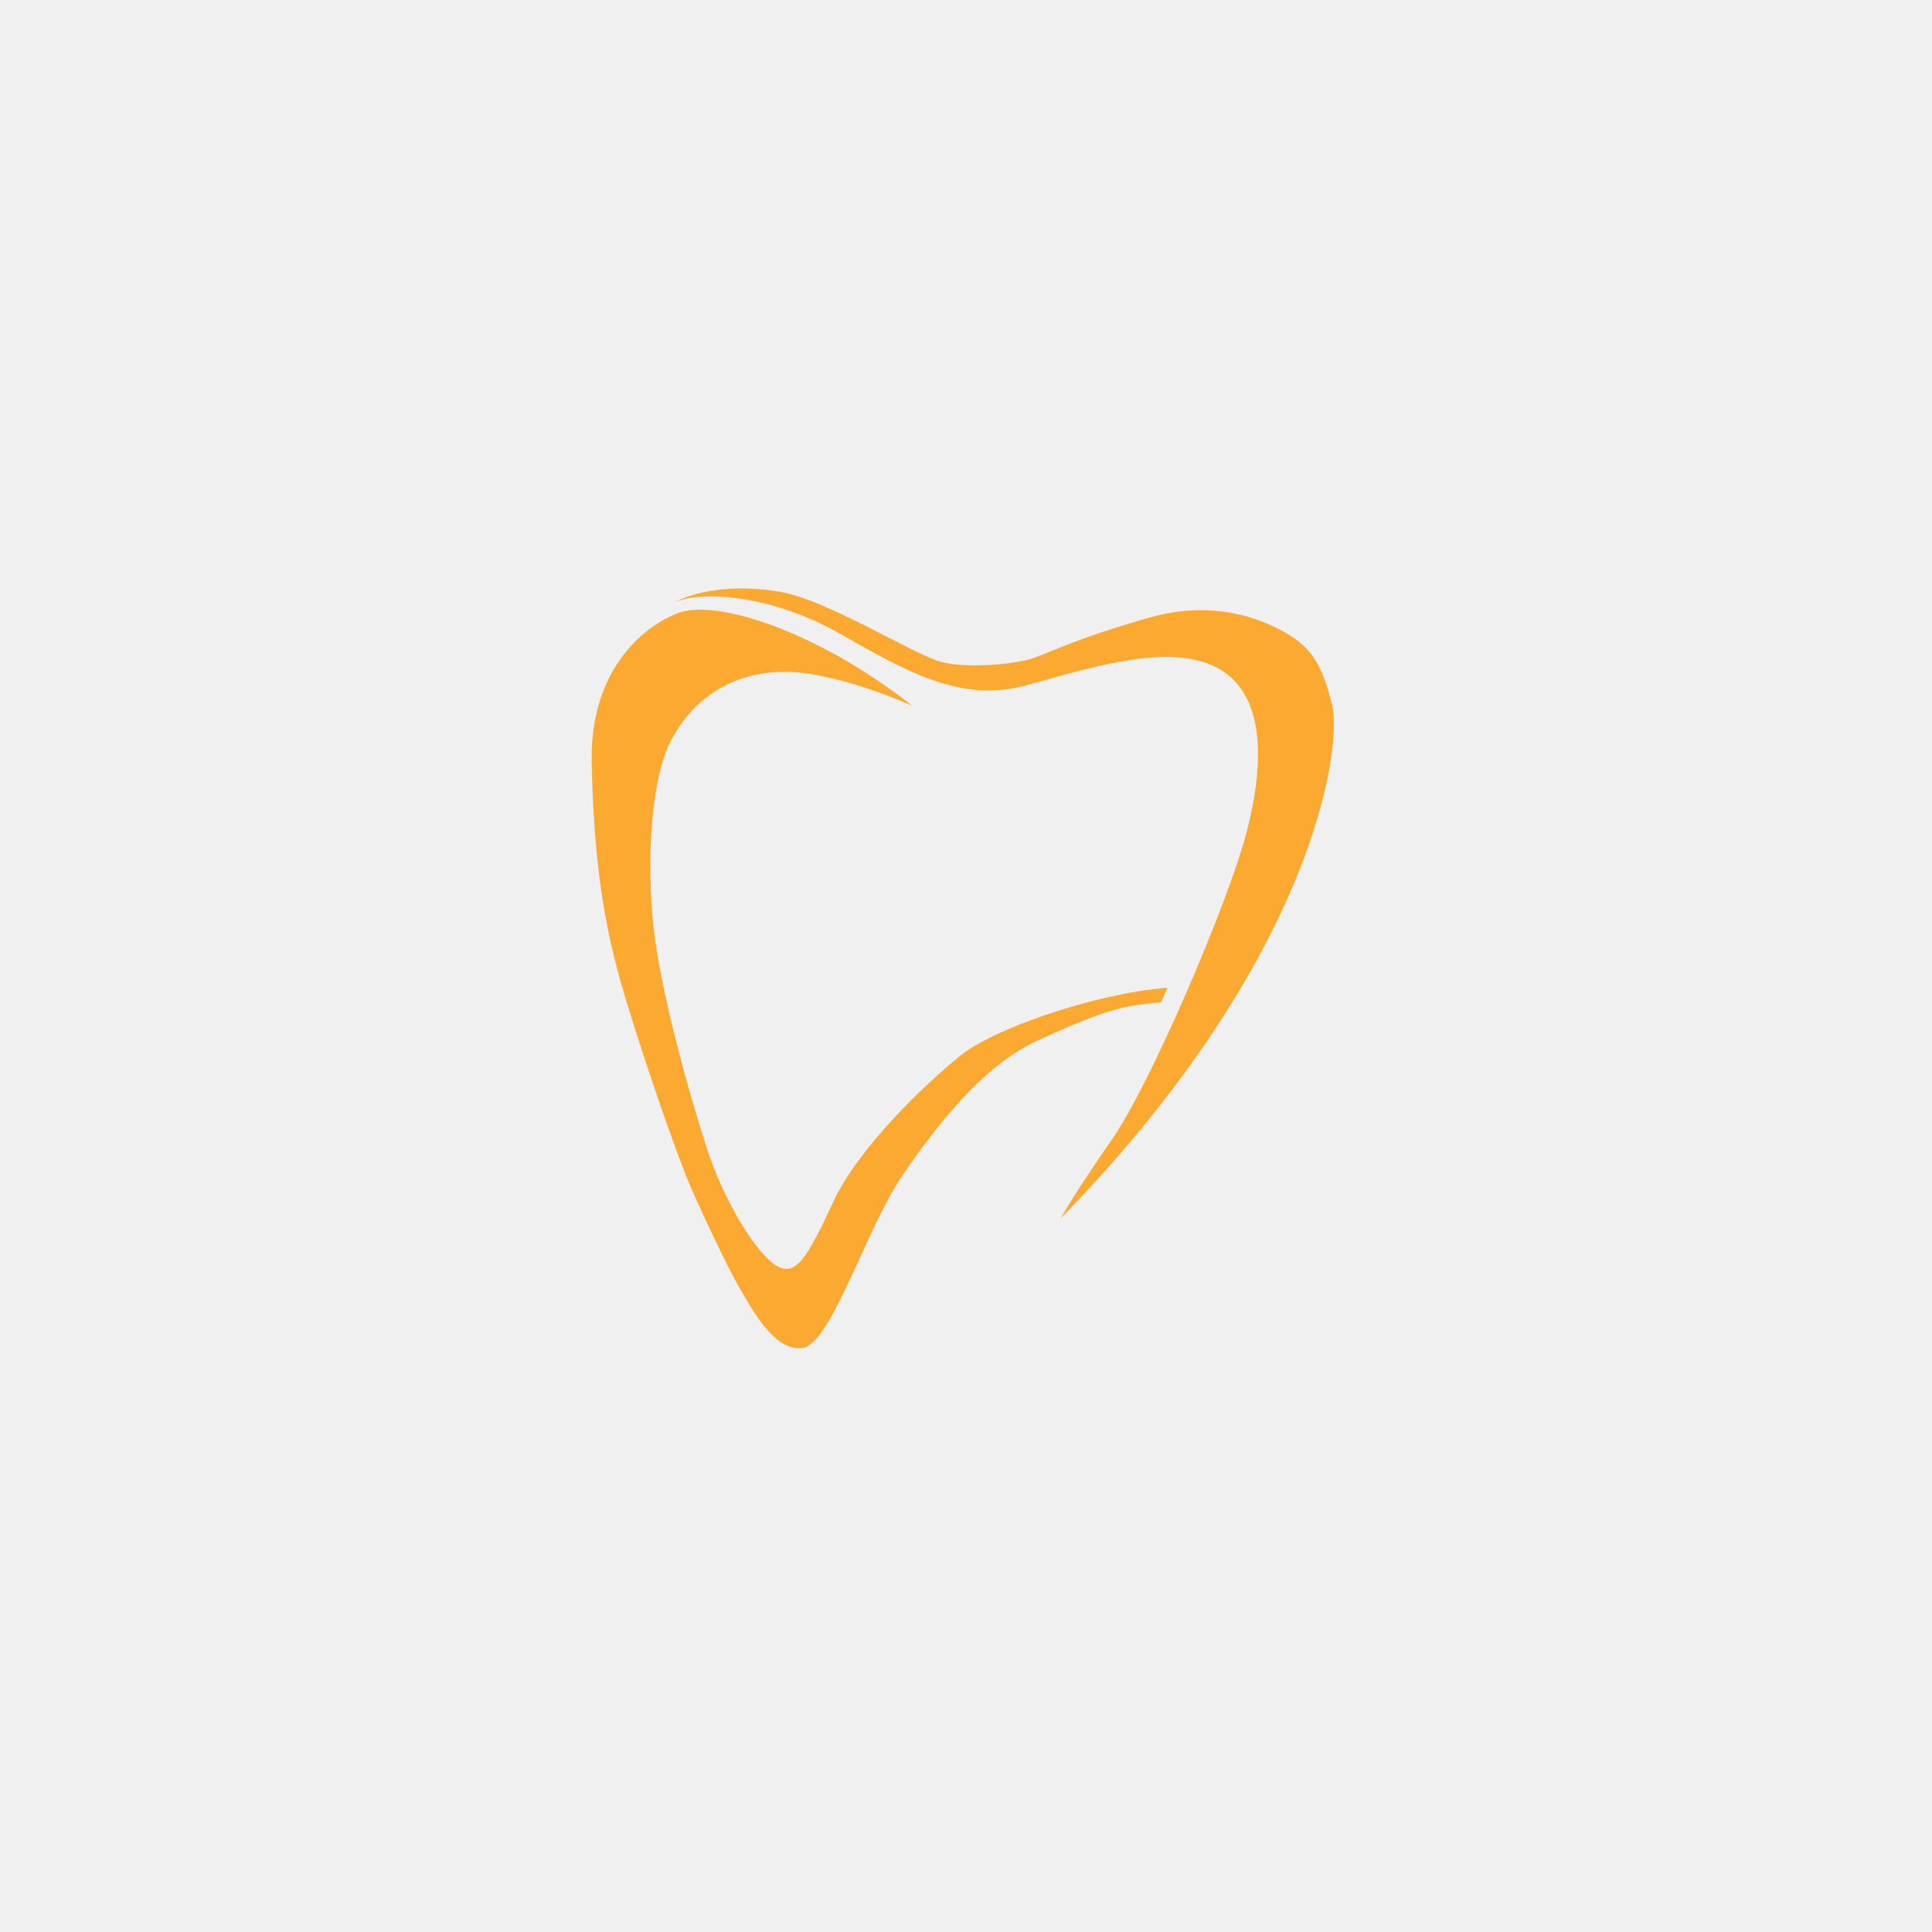
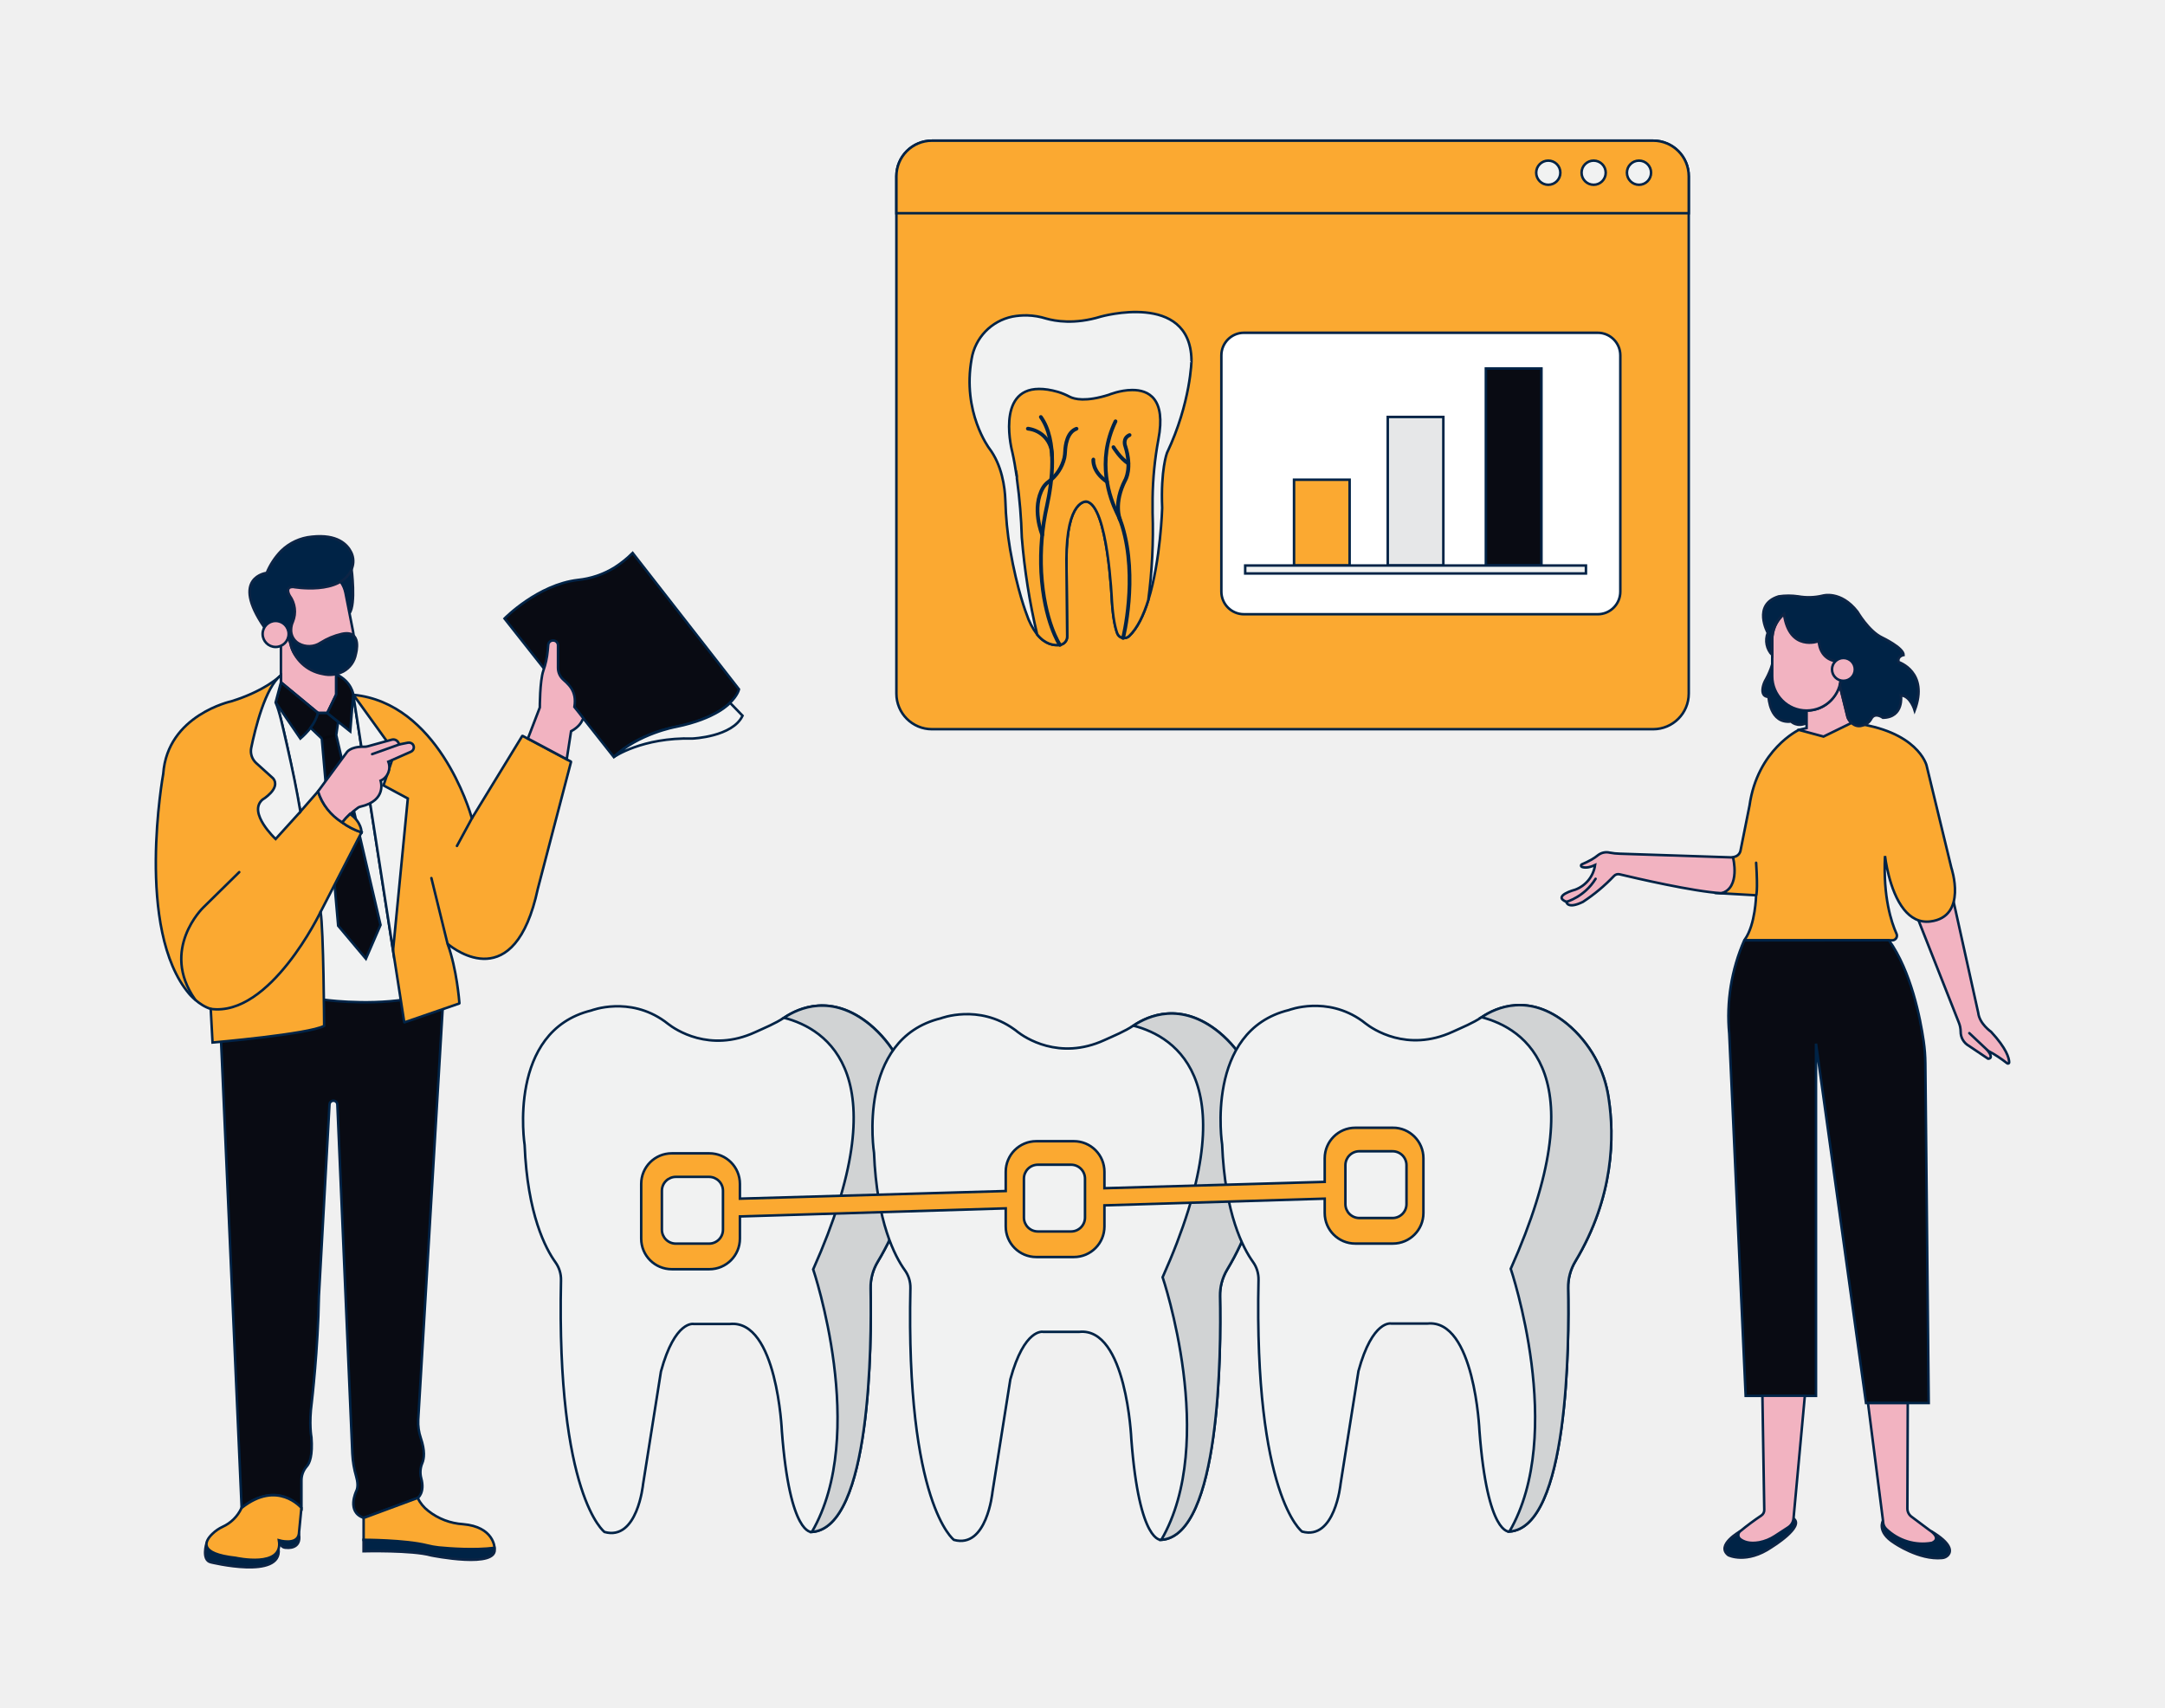
- <svg xmlns="http://www.w3.org/2000/svg" width="500" zoomAndPan="magnify" viewBox="0 0 375 375" height="500" preserveAspectRatio="xMidYMid meet" version="1.0">
-   <defs>
-     <clipPath id="1207684045">
-       <path d="M 114.496 118 L 227 118 L 227 262 L 114.496 262 Z M 114.496 118 " clip-rule="nonzero" />
-     </clipPath>
-   </defs>
-   <g clip-path="url(#1207684045)">
-     <path fill="#fba931" d="M 226.598 191.711 C 226.184 192.66 225.766 193.605 225.348 194.547 C 223.898 194.684 222.242 194.859 220.676 195.078 C 216.562 195.652 211.395 197.309 201.113 202.102 C 190.836 206.902 182.098 218.039 175.16 228.145 C 168.219 238.254 161.367 260.785 155.797 261.641 C 150.23 262.5 145.691 253.59 143.547 249.992 C 141.406 246.395 136.094 235.172 133.695 229.516 C 131.297 223.863 124.215 203.703 120.445 190.453 C 116.676 177.203 115.191 164.41 114.852 147.852 C 114.508 131.285 123.645 122.148 131.41 119.066 C 131.516 119.027 131.617 118.988 131.727 118.949 C 135.746 117.547 142.766 118.621 150.988 121.801 C 159.086 124.938 168.359 130.117 177.074 136.996 C 177.074 136.996 162.051 130.145 151.602 130.402 C 141.148 130.66 133.867 136.484 130.098 144.023 C 126.328 151.562 125.473 167.152 126.844 179.832 C 128.215 192.508 133.695 212.039 137.125 222.664 C 140.551 233.285 146.633 242.965 150.488 245.535 C 154.34 248.105 156.656 244.25 161.68 233.398 C 166.703 222.551 179.84 210.215 186.465 204.844 C 192.598 199.879 211.977 192.902 226.598 191.711 " fill-opacity="1" fill-rule="nonzero" />
+ <svg xmlns="http://www.w3.org/2000/svg" id="a" width="865.76" height="682.89" viewBox="0 0 865.76 682.89">
+   <path d="M675.31,70.47v206.86c0,7.86-6.36,14.22-14.22,14.23H372.69c-7.86,0-14.23-6.37-14.23-14.23h0V70.47c0-7.86,6.37-14.23,14.23-14.23h288.4c7.86,0,14.22,6.37,14.22,14.23h0Z" fill="#fba931" stroke="#002346" stroke-miterlimit="10" />
+   <path d="M675.31,70.47v14.78H358.46v-14.78c0-7.86,6.37-14.23,14.23-14.23h288.4c7.86,0,14.22,6.37,14.22,14.23h0Z" fill="#fba931" stroke="#002346" stroke-miterlimit="10" />
+   <rect x="488.41" y="133.05" width="159.54" height="112.54" rx="9.04" ry="9.04" fill="#fff" stroke="#002346" stroke-miterlimit="10" />
+   <rect x="594.18" y="147.34" width="22.23" height="78.77" fill="#090b13" stroke="#002346" stroke-miterlimit="10" />
+   <rect x="554.95" y="166.71" width="22.23" height="59.39" fill="#e6e7e8" stroke="#002346" stroke-miterlimit="10" />
+   <rect x="517.47" y="191.81" width="22.23" height="34.3" fill="#fba931" stroke="#002346" stroke-miterlimit="10" />
+   <path d="M466.65,181.11s-2.55,6.7-1.91,22c0,0-.59,21-5.54,36.82h0c-1.86,6-4.35,11.26-7.67,14.41-1.19,1.1-3.04,1.03-4.14-.15-.27-.29-.48-.63-.61-1-.84-2.26-1.69-6.14-2.13-12.8,0,0-1.59-38.57-10.19-39.84,0,0-8-1-8,23.26l.3,30.67c.02,1.71-1.25,3.17-2.95,3.39-2.38,.3-5.84-.21-9.07-4.2-1.85-2.43-3.28-5.17-4.21-8.08,0,0-3.76-9.54-6.59-25.87-1.1-6.49-1.73-13.06-1.91-19.64-.19-5.38-1.36-14.12-6.49-20.88,0,0-10.83-14.46-7-35.7,1.41-8.47,7.89-15.19,16.3-16.91,1.96-.37,3.96-.53,5.95-.49,2.56,.08,5.1,.5,7.55,1.27,3.52,1,11.26,2.45,21.8-.76,0,0,35.69-10.19,36.32,17.21,.06,0-.25,17.18-9.81,37.29h0Z" fill="#f1f2f2" stroke="#002346" stroke-miterlimit="10" />
+   <path d="M463.23,175.69c3.14-16.42-3.98-19.8-10.52-19.75-4.8,.02-9.32,1.91-9.32,1.91-4.58,1.45-8.02,1.89-10.57,1.85-2.55-.05-4.18-.6-5.13-1.1-1.47-.78-3.02-1.42-4.61-1.91-2.94-.84-5.44-1.2-7.59-1.18-17.45,.06-10.67,25.28-10.67,25.28,.73,3.21,1.26,6.48,1.73,9.67-.08-.62-.18-1.43-.27-2.38,.13,.8,.25,1.59,.36,2.38v.99c.01,.12,.03,.24,.06,.36,1.05,7.66,1.69,15.36,1.91,23.09,1.07,13.06,3.11,26.01,6.12,38.76,3.23,3.99,6.69,4.5,9.07,4.2,1.7-.22,2.97-1.68,2.95-3.39l-.3-30.67c0-24.26,8-23.26,8-23.26,8.6,1.27,10.19,39.84,10.19,39.84,.44,6.7,1.3,10.59,2.14,12.85,.14,.35,.34,.67,.59,.95,1.11,1.19,2.97,1.25,4.16,.14,3.31-3.14,5.8-8.4,7.66-14.4,1.52-11.57,2.1-23.24,1.72-34.9v-5.79c.1-7.9,.87-15.77,2.32-23.54h0Z" fill="#fba931" stroke="#002346" stroke-miterlimit="10" />
+   <path d="M423.84,258.12c-.08,0-.16-.03-.2-.1-.06-.09-6.35-9.36-7.5-29.15-.45-8.97,.32-17.97,2.29-26.73,2-9.13,4.34-25.85-2.42-35.28-.08-.11-.06-.27,.05-.35h0c.1-.08,.26-.06,.34,.04,0,0,0,0,.01,.02,6.88,9.59,4.53,26.47,2.51,35.67-1.97,8.72-2.74,17.67-2.28,26.6,1.14,19.64,7.35,28.8,7.41,28.89,.08,.11,.05,.27-.06,.35h0s-.1,.04-.15,.04Z" fill="none" stroke="#002346" stroke-linecap="round" stroke-linejoin="round" />
+   <path d="M416.78,214.08c-.1,0-.19-.06-.23-.15-.05-.11-4.48-10.87,.36-19.1,.59-.96,1.36-1.79,2.27-2.44,3.11-2.3,5.31-5.62,6.21-9.39,.17-.86,.27-1.74,.3-2.62,.1-2.31,.76-7.83,4.74-9.2,.13-.05,.27,.02,.32,.15,.04,.13-.03,.27-.16,.32-3.79,1.31-4.33,7-4.4,8.75-.03,.91-.14,1.82-.31,2.71-.92,3.89-3.18,7.33-6.4,9.7-.86,.61-1.59,1.39-2.14,2.29-4.72,8-.37,18.55-.33,18.65,.05,.13,0,.27-.13,.33h-.1Z" fill="none" stroke="#002346" stroke-linecap="round" stroke-linejoin="round" />
+   <path d="M420.71,182.63c-.14,0-.25-.11-.25-.25,.14-5.51-3.99-10.19-9.47-10.74-.14,0-.24-.13-.23-.27h0c.02-.14,.14-.24,.28-.23,.09,0,9.61,1,9.92,11.23,0,.14-.1,.25-.24,.26h-.01Z" fill="none" stroke="#002346" stroke-linecap="round" stroke-linejoin="round" />
+   <path d="M449.1,255.34h-.06c-.13-.03-.21-.16-.18-.29h0c.06-.25,6-23.8-.29-44.56-.57-1.84-1.29-3.63-2.15-5.35-2.78-5.66-8.41-20.59-.57-36.79,.04-.13,.18-.2,.32-.16s.2,.18,.16,.32c0,.02-.01,.04-.02,.05-7.74,16-2.18,30.76,.57,36.36,.87,1.75,1.6,3.56,2.17,5.43,6.32,20.9,.36,44.58,.3,44.81-.03,.11-.13,.18-.24,.18h-.01Z" fill="none" stroke="#002346" stroke-linecap="round" stroke-linejoin="round" />
+   <path d="M442.71,192.86s-.09,0-.14,0c-6.21-4.22-5.62-9-5.59-9.18,.03-.13,.15-.22,.28-.21,.13,.02,.23,.15,.21,.28,0,0-.56,4.66,5.38,8.69,.11,.08,.14,.23,.07,.35-.06,.05-.13,.08-.21,.07Z" fill="none" stroke="#002346" stroke-linecap="round" stroke-linejoin="round" />
+   <path d="M447.85,208c-.1,0-.19-.06-.23-.15-.12-.26-2.78-6.58,2.16-16.12,0-.06,2.7-4.56,0-13.18,0,0-1.39-3.39,1.84-4.84,.13-.06,.27,0,.33,.13h0c.06,.13,0,.27-.13,.33h0c-2.78,1.24-1.62,4.09-1.57,4.21,2.79,8.88,.1,13.41,0,13.6-4.82,9.29-2.17,15.61-2.14,15.67,.05,.13,0,.27-.13,.33l-.13,.02h0Z" fill="none" stroke="#002346" stroke-linecap="round" stroke-linejoin="round" />
+   <path d="M451.24,185.55s-.09,0-.14,0c-3.37-2.16-5.95-6.45-6.06-6.63-.08-.11-.06-.27,.06-.35,.11-.08,.27-.06,.35,.06,.01,0,.02,.03,.03,.04,0,0,2.63,4.37,5.9,6.45,.12,.08,.15,.23,.08,.35-.05,.06-.13,.09-.21,.08h0Z" fill="none" stroke="#002346" stroke-linecap="round" stroke-linejoin="round" />
+   <circle cx="619.14" cy="69.05" r="4.83" fill="#f1f2f2" stroke="#002346" stroke-miterlimit="10" />
+   <circle cx="637.28" cy="69.05" r="4.83" fill="#f1f2f2" stroke="#002346" stroke-miterlimit="10" />
+   <circle cx="655.42" cy="69.05" r="4.83" fill="#f1f2f2" stroke="#002346" stroke-miterlimit="10" />
+   <path d="M245.46,302.68l-43.7-55.37s13.2-13.53,29.32-15.43c5.22-.53,10.25-2.24,14.71-5,2.6-1.66,5.01-3.6,7.2-5.78l42.52,54.5s-1.88,10.1-25.37,15c0,.04-14.58,2.27-24.68,12.08h0Z" fill="#090b13" stroke="#002346" stroke-miterlimit="10" />
+   <path d="M245.46,302.68s11.28-7.91,31.48-7.39c0,0,16-.66,20-9.12l-5-5.16s-5.32,6.34-21.76,9.63c-.05,0-14.85,2.7-24.72,12.04h0Z" fill="#f1f2f2" stroke="#002346" stroke-miterlimit="10" />
+   <path d="M82.55,617.12s-2,6.66,1.73,7.52c0,0,28.57,7.07,27.11-5.32l-10.26-2.2h-18.58Z" fill="#002346" stroke="#0d2445" stroke-miterlimit="10" />
+   <path d="M111.53,615.9s.44,3.05,3,2.94c0,0,6.15,.86,5-5.53l-8,2.59Z" fill="#002346" stroke="#0d2445" stroke-miterlimit="10" />
+   <path d="M172.39,621.89c-7.65-2.14-27-1.65-27-1.65v-4.57s16.57,0,25.34,2.2c1.53,.39,3.1,.68,4.67,.85,4.67,.45,14.35,1.16,22.34,.15,1.97,8.59-25.35,3.02-25.35,3.02h0Z" fill="#002346" stroke="#0d2445" stroke-miterlimit="10" />
+   <path d="M87.99,406.92l8.64,196s12.62-11.63,23.92,0v-10.81c-.05-2.12,.69-4.18,2.08-5.78,1.23-1.33,2.45-4.43,1.91-11.63,0,0-1.07-5.32,.13-14,0,0,2.52-21.26,2.86-42.52l4.23-76.6c.05-.83,.74-1.48,1.57-1.48h0c.84,0,1.53,.66,1.57,1.5l6,139.65c.16,3.09,.68,6.14,1.54,9.11,.54,1.91,.87,4.23,0,5.89,0,0-4,8.31,3,10.63l21.55-7.88s3.08-2.13,1.44-8c-.53-1.99-.38-4.1,.43-6,.77-1.84,1.13-4.93-.56-9.93-.83-2.38-1.19-4.9-1.06-7.42l10-168-8.4-10.65-80.85,17.92h0Z" fill="#090b13" stroke="#002346" stroke-miterlimit="10" />
+   <path d="M96.58,602.94c-1.54,3.34-4.23,6.02-7.59,7.53-1.47,.69-2.83,1.62-4,2.75-3.14,3-5.81,8,9.26,9.65,0,0,19.27,4.32,17.28-7,0,0,7.31,2.14,8-2.59l1-10.37s-9.54-11.44-23.95,.03h0Z" fill="#fba931" stroke="#002346" stroke-miterlimit="10" />
+   <path d="M197.76,618.87c-8,1-17.67,.3-22.34-.15-1.57-.17-3.14-.46-4.67-.85-8.77-2.2-25.34-2.2-25.34-2.2v-8.75l21.6-8c1.01,2.03,2.46,3.81,4.26,5.19,3.97,3.14,8.81,4.98,13.86,5.3,12.44,1.04,12.63,9.46,12.63,9.46h0Z" fill="#fba931" stroke="#002346" stroke-miterlimit="10" />
+   <path d="M110.22,280.81s4.81,19.47,8.48,43.94l8.48,39.86,1.5,35s16.87,2.53,33.38,0l-20.8-121.88-20-2-11.04,5.08h0Z" fill="#f1f2f2" stroke="#002346" stroke-miterlimit="10" />
+   <polygon points="112.34 258.23 112.34 272.81 127.18 285.08 130.87 285.08 134.45 277.69 134.45 269.58 128.23 256.96 114.29 247.76 112.34 255.66 112.34 258.23" fill="#f2b3c1" stroke="#002346" stroke-miterlimit="10" />
+   <path d="M228.31,304.51s.05,.05,.04,.09l-7.35,28.07-5.93,22.68c-9.22,42.96-33.37,24.26-35.88,22.18-.06-.05-.14,0-.12,.08,3.59,9.92,4.58,22.61,4.65,23.54,0,.03-.02,.06-.05,.07l-21.92,7.55s-.09-.01-.1-.06l-20.38-130.81s.03-.09,.08-.09c33.71,3.27,46.47,46.23,47.31,49.21,.02,.06,.1,.07,.14,.01l20.05-32.79s.06-.05,.1-.03l19.35,10.3h.01Z" fill="#fba931" stroke="#002346" stroke-miterlimit="10" />
+   <polygon points="141.26 277.72 157.86 300.75 153.35 314.04 163.08 319.26 157.18 379.96 141.26 277.72" fill="#f1f2f2" stroke="#002346" stroke-miterlimit="10" />
+   <path d="M112.34,272.81l-2.12,8,9.9,14.48s6.29-5.23,7.06-10.21l-14.84-12.27h0Z" fill="#090b13" stroke="#002346" stroke-miterlimit="10" />
+   <path d="M211.1,295.29l4.76-12.4s0-10.68,1.41-14.71c.92-2.58,1.51-5.27,1.75-8l.21-2.33c.08-1,.91-1.76,1.91-1.76h.08c1.06,0,1.92,.86,1.92,1.92h0v9.01c0,1.67,.66,3.28,1.85,4.45,1.91,1.88,5.82,4.42,4.71,11.19,0,0,2.42,3,3.56,4.51,.13,.17-.29,.51-.36,.7-.31,.79-1.36,2.8-4.54,4.52l-1.73,11.18-15.53-8.28h0Z" fill="#f2b3c1" stroke="#002346" stroke-miterlimit="10" />
+   <path d="M128.68,295.29l6.55,74.85,11.09,13.2,5.85-13.51-17.72-75.94,.78-5.32-4.36-3.49h-3.69c-.61,2.14-1.63,4.15-3,5.91l4.5,4.3Z" fill="#090b13" stroke="#002346" stroke-miterlimit="10" />
+   <path d="M140.57,227.26s1.86,14.37-.82,17.93l-1.34-6.83c-.7-2.04-1.81-3.93-3.24-5.55,0,0,4.06-1.76,5.4-5.55h0Z" fill="#002346" stroke="#0d2445" stroke-miterlimit="10" />
+   <rect x="114.44" y="227.94" width="25.48" height="38.73" rx="11.46" ry="11.46" transform="translate(-45.19 29.08) rotate(-11.09)" fill="#f2b3c1" stroke="#002346" stroke-miterlimit="10" stroke-width="1" />
+   <path d="M106.66,229.06s-14.81,1.65-.93,21.82l7.76,3.29c1.31,.56,2.29,1.71,2.62,3.1,1.48,6.27,6.54,11.07,12.88,12.2,2.8,.69,5.76,.33,8.32-1,2.64-1.45,4.48-4.03,5-7,0,0,2.86-9.95-5.72-8-2.96,.68-5.79,1.86-8.36,3.48-2.64,1.77-6.06,1.88-8.82,.3-1.99-1.17-3.15-3.36-3-5.66,.04-1.04,.28-2.06,.71-3,1.42-3.47,.93-7.43-1.29-10.45,0,0-2.15-3.57,1.43-3.45,0,0,19.21,3.5,23.42-7.29,.86-2.12,.78-4.5-.23-6.55-1.56-3.17-5.55-7.36-15.73-6.26-4.62,.42-8.95,2.42-12.27,5.66-2.47,2.54-4.44,5.53-5.79,8.81h0Z" fill="#002346" stroke="#0d2445" stroke-miterlimit="10" />
+   <circle cx="110.22" cy="253.48" r="5.2" fill="#f2b3c1" stroke="#002346" stroke-miterlimit="10" />
+   <path d="M112.34,270s-6,6.11-19.76,10.38c0,0-25.64,5.46-27.3,29,0,0-11.39,62.44,10.45,88.07,0,0,3.79,4.51,8.54,5.94l.72,13.44s38.46-3.32,44.63-6.65c0,0-.23-38.93-1.42-45.57l16.38-31.81s-13.65-4.28-17.39-16.38l-7.06,8.07s-7.45-39.41-9.9-43.68l2.12-8v-2.81h-.01Z" fill="#fba931" stroke="#002346" stroke-miterlimit="10" />
+   <path d="M112.34,270v2.86l-2.12,8c1.57,3.58,2.65,8.92,4.67,17.68,2.09,9.08,3.87,17.76,5.23,26l-9.9,10.92s-11.23-10.46-5.3-15.72c0,0,7.6-4.51,4.28-8.55l-6.74-6.09c-1.69-1.53-2.45-3.83-2-6.06,1.53-7.48,5.63-24.29,11.88-29.04Z" fill="#f1f2f2" stroke="#002346" stroke-miterlimit="10" />
+   <path d="M149.32,307.42c-.2,0-.39-.12-.47-.31-.1-.26,.02-.55,.28-.65h0l5.93-2.38c.26-.1,.54,.03,.65,.28s0,.54-.26,.64h0l-5.94,2.37c-.06,.03-.12,.04-.18,.04h0Z" fill="#f7a48b" />
+   <path d="M146.88,314.35c-.28,.04-.53-.15-.57-.43-.04-.28,.15-.53,.43-.57l5.29-1.71c.26-.09,.54,.06,.63,.32,.08,.26-.06,.54-.32,.63l-5.29,1.71-.16,.05h0Z" fill="#f7a48b" />
+   <path d="M165.23,297.85c-.42-.73-1.3-1.05-2.12-.89l-3.4,.68-.46-.82c-.51-.9-1.57-1.34-2.57-1.07l-6.66,1.83-2.95,.82c-.49,.14-1,.18-1.51,.17-5.76-.12-7.02,2.43-7.02,2.43l-11.36,15.42c1.62,5.18,5.05,9.59,9.68,12.42,1.84-2.25,3.97-4.25,6.35-5.92,.28-.2,.6-.33,.94-.4,10.78-2.46,8.05-10.38,8.05-10.38,2.89-1.3,4.25-4.64,3.08-7.59l9.07-4c.69-.31,1.13-.99,1.14-1.74,0-.33-.09-.66-.26-.96h0Z" fill="#f2b3c1" stroke="#002346" stroke-miterlimit="10" />
+   <g opacity=".2">
+     <path d="M129.29,295.64c-.23,0-.43-.16-.48-.38-.06-.27,.1-.54,.36-.61l4.56-1.1c.27-.06,.54,.1,.61,.37,.06,.27-.1,.54-.37,.6l-4.56,1.11h-.12Z" />
  </g>
-   <path fill="#fba931" d="M 130.953 116.895 C 136.551 114.496 150.027 115.641 162.938 122.949 C 175.844 130.258 186.465 136.539 199.258 133 C 212.051 129.461 227.129 124.66 236.379 129.688 C 245.633 134.715 245.516 148.191 241.863 161.898 C 238.207 175.605 223.359 210.328 215.82 221.18 C 208.281 232.031 205.883 236.484 205.883 236.484 C 255.34 185.77 260.48 144.879 258.594 136.996 C 256.711 129.117 254.539 126.035 250.656 123.52 C 246.773 121.008 236.836 115.98 223.129 119.867 C 209.426 123.75 204.168 126.488 200.516 127.746 C 196.859 129 187.551 129.805 182.523 128.43 C 177.5 127.059 160.879 116.668 151.855 114.953 C 138.406 112.5 130.953 116.895 130.953 116.895 " fill-opacity="1" fill-rule="nonzero" />
+   <path d="M144.57,332.8s.09-4.09-4.61-7.36c-1.12,1.06-2.17,2.19-3.13,3.4,2.34,1.75,4.96,3.08,7.74,3.96Z" fill="#fba931" stroke="#002346" stroke-miterlimit="10" />
+   <path d="M695.84,612.28s-9.9,5.56-4.69,9.53c0,0,7.22,3.67,17.3-3.21,0,0,13.4-8.22,8.76-11.45l-21.37,5.13Z" fill="#002346" stroke="#0d2445" stroke-miterlimit="10" />
+   <path d="M779.08,621.72c-.64,.72-1.53,1.16-2.49,1.22-9.18,.87-19.09-6-19.09-6-7.18-4.5-4.51-8.94-4.51-8.94h0l.1,.82c.11,.95,.55,1.83,1.24,2.5,4.83,4.65,11.59,6.71,18.19,5.55,0,0,4.06-1.33-.3-4.68,8.43,5.05,8.05,8.08,6.86,9.53h0Z" fill="#002346" stroke="#0d2445" stroke-miterlimit="10" />
+   <path d="M767.19,368l16.14,40.89c.46,1.13,.7,2.33,.71,3.55-.03,2.39,1.25,4.6,3.34,5.75l7.61,5.11s2.45,.25,0-3.18c2.68,1.45,5.23,3.12,7.63,5,.21,.18,.52,.16,.71-.04,.09-.1,.13-.23,.12-.37-.05-1.68-1.06-5.48-7.24-12.17,0,0-4.65-3.19-5.14-7.6l-9.81-44.27-14.07,7.33h0Z" fill="#f2b3c1" stroke="#002346" stroke-miterlimit="10" />
+   <path d="M693.91,342.86l-46.14-1.52c-1.37-.03-2.73-.17-4.07-.43-1.62-.38-3.33-.01-4.66,1-.81,.66-1.68,1.26-2.59,1.78-1.26,.71-2.57,1.34-3.9,1.9-.28,.14-.39,.48-.25,.75,.05,.11,.14,.19,.25,.25,.93,.38,2.58,.54,5.31-.73-.64,4.49-3.68,8.26-7.92,9.85,0,0-9.37,2.48-3.56,4.88,0,0,.33,3.1,6.63,0,4.5-2.95,8.64-6.4,12.35-10.3,.58-.64,1.47-.92,2.32-.71,6,1.43,29.47,6.91,40.73,7.55-.03,.07,8-.44,5.5-14.27h0Z" fill="#f2b3c1" stroke="#002346" stroke-miterlimit="10" />
+   <path d="M708.69,265.64c-.62,2.03-1.45,4-2.47,5.87-.56,.9-.96,1.89-1.21,2.92-.42,1.81-.41,4.11,2.22,4.21,0,0,.42,10.88,9,9.84,0,0,2.36,2.5,6.26,.6v-15.08l-13.8-8.36h0Z" fill="#002346" stroke="#0d2445" stroke-miterlimit="10" />
+   <path d="M722.44,284.1v7l-3.08,.73,7.18,11.17,13.88-13.9c-.69-.61-1.23-1.37-1.57-2.22l-3.16-12.88s-2.7,10-13.25,10.1h0Z" fill="#f2b3c1" stroke="#002346" stroke-miterlimit="10" />
+   <path d="M771.91,368.43c-4.47,.55-7.88-1.54-10.47-4.73-6.14-7.58-7.64-21.44-7.64-21.44-.85,16.43,2.59,26.65,4.6,31.1,.41,.93,0,2.03-.94,2.44-.24,.11-.5,.16-.76,.16h-58.77c-.18,0-.28-.2-.18-.34,4.25-5.93,4.5-17.66,4.5-17.66l-13.88-.79c7.8-2.25,4.63-14.41,4.63-14.41l.85-.26c1.1-.34,1.93-1.25,2.16-2.38l3.6-18c3.17-22.47,19.73-30.29,19.73-30.29l9.87,2.67,11.2-5.47c26.53,3,30,17,30,17l.2,.85,9.7,40s6.67,19.7-8.41,21.55h.01Z" fill="#fba931" stroke="#002346" stroke-miterlimit="10" />
+   <path d="M697.5,376c-5.13,11.74-7.2,24.59-6,37.34l6.57,144.77h28.13v-140.83l20,143.69h25.07l-1.34-135.77c-.03-3.01-.26-6.02-.7-9-1.32-9.09-5-27.84-13.86-40.26l-57.87,.06h0Z" fill="#090b13" stroke="#002346" stroke-miterlimit="10" />
+   <path d="M704.77,558.07l.74,45.65c.02,.89-.42,1.72-1.15,2.22-2.95,1.97-5.79,4.08-8.52,6.34-.84,.72-.94,1.98-.22,2.82,.11,.13,.24,.24,.38,.34,1.33,1,3.66,1.9,7.48,1.23,2.28-.43,4.45-1.32,6.38-2.6l5.22-3.4c1.21-.78,2-2.08,2.13-3.52l4.53-49.08h-16.97Z" fill="#f2b3c1" stroke="#002346" stroke-miterlimit="10" />
+   <path d="M772.49,616.9c-6.6,1.16-13.36-.9-18.19-5.55-.69-.67-1.13-1.55-1.24-2.5l-.07-.85-6-47h15.9l-.15,42.15c0,1.28,.6,2.48,1.62,3.25l6.94,5.19c.34,.23,.64,.45,.92,.66,4.33,3.32,.27,4.65,.27,4.65h0Z" fill="#f2b3c1" stroke="#002346" stroke-miterlimit="10" />
+   <rect x="708.69" y="242.09" width="27.49" height="42.01" rx="13.74" ry="13.74" fill="#f2b3c1" stroke="#002346" stroke-miterlimit="10" />
+   <path d="M708.69,261.94c-2.29-2.37-2.98-5.85-1.79-8.92,0,0-6.27-11.28,4.38-14.57,2.6-.38,5.23-.38,7.83,0,3.22,.57,6.53,.48,9.71-.28,0,0,7.21-2.23,13.94,6.39,0,0,4.54,7.83,9.87,10.34,0,0,8.61,4.07,8.61,7,0,0-2.66,.47-2,2.82,0,0,12.21,3.92,6.42,19.34,0,0-1.72-5.87-5.48-6,0,0,1.25,8.78-7.21,8.93,0,0-3.16-2.37-4.65,.37-.36,.73-.9,1.35-1.56,1.81-1.84,1.2-5.42,2.59-7.88-2.33l-3.19-12.84c.17-.63,.3-1.27,.39-1.92,2.06,.47,4.17-.56,5.07-2.47,.6-1.21,.65-2.63,.14-3.88-.11-.25-.24-.48-.4-.7,0,0-1.46,3.91-4.7,3.19-.2-1.88-1.46-3.47-3.24-4.1,0,0-5.13-1-5.66-7.75,0,0-11.78,4.44-13.9-10.88-3.06,2.56-4.79,6.36-4.7,10.35v6.1Z" fill="#002346" stroke="#0d2445" stroke-miterlimit="10" />
+   <path d="M350.99,504.48c-1.94,3.22-2.92,6.93-2.85,10.69,.44,21.77,.16,95.75-23.48,97.36,0,0-8.81,1.88-12-40.32,0,0-1.89-44.73-20.8-42.84h-14.43s-7.49-1.68-13.13,19l-7.15,45.1s-2.25,22.73-15.41,19.07c0,0-19.27-14.26-17.4-100.67,.06-2.57-.73-5.09-2.23-7.18-3.86-5.36-11.21-19.11-12.32-46.92,0,0-7.14-45.49,26.69-53.76,0,0,15.08-5.85,29.3,4.33,.49,.34,.95,.72,1.42,1.08,2.68,2.09,16.51,11.66,34.77,3.29,3.94-1.81,8-3.43,11.58-5.81l.2-.12c5.62-3.76,18.75-9.68,34.05,2.8,9.06,7.54,14.99,18.19,16.62,29.86,2.24,14.96,2.11,39.22-13.43,65.04h0Z" fill="#f1f2f2" stroke="#002346" stroke-miterlimit="10" />
+   <path d="M350.99,504.48c-1.94,3.22-2.92,6.93-2.85,10.69,.44,21.77,.16,95.75-23.48,97.36,22.8-39.22,.52-105,.52-105,34.61-77.53,5.59-96.14-11.65-100.59l.2-.12c5.62-3.76,18.75-9.68,34.05,2.8,9.06,7.54,14.99,18.19,16.62,29.86,2.26,14.92,2.13,39.18-13.41,65h0Z" fill="#d1d3d4" stroke="#002346" stroke-miterlimit="10" />
+   <path d="M490.72,507.63c-1.93,3.23-2.92,6.93-2.84,10.69,.44,21.77,.16,95.74-23.48,97.36,0,0-8.81,1.88-12-40.32,0,0-1.9-44.74-20.8-42.84h-14.45s-7.49-1.69-13.13,19l-7.15,45.1s-2.25,22.72-15.41,19.07c0,0-19.27-14.27-17.4-100.67,.06-2.57-.73-5.09-2.24-7.18-3.86-5.36-11.21-19.11-12.31-46.92,0,0-7.14-45.49,26.69-53.76,0,0,15.08-5.85,29.29,4.33,.49,.34,1,.71,1.42,1.08,2.69,2.09,16.52,11.66,34.77,3.28,3.95-1.8,8-3.42,11.59-5.8l.19-.13c5.62-3.75,18.76-9.67,34.06,2.81,9.06,7.54,14.98,18.19,16.61,29.86,2.25,14.96,2.12,39.21-13.41,65.04h0Z" fill="#f1f2f2" stroke="#002346" stroke-miterlimit="10" />
+   <path d="M490.72,507.63c-1.93,3.23-2.92,6.93-2.84,10.69,.44,21.77,.16,95.74-23.48,97.36,22.8-39.22,.52-105,.52-105,34.61-77.52,5.58-96.14-11.65-100.58l.19-.13c5.62-3.75,18.76-9.67,34.06,2.81,9.06,7.54,14.98,18.19,16.61,29.86,2.25,14.91,2.12,39.16-13.41,64.99h0Z" fill="#d1d3d4" stroke="#002346" stroke-miterlimit="10" />
+   <path d="M629.99,504.27c-1.96,3.23-2.97,6.95-2.9,10.73,.44,21.77,.16,95.74-23.48,97.36,0,0-8.81,1.88-12-40.33,0,0-1.9-44.73-20.8-42.83h-14.45s-7.49-1.69-13.13,19l-7.15,45.11s-2.25,22.72-15.41,19.06c0,0-19.27-14.26-17.4-100.66,.05-2.58-.73-5.1-2.24-7.19-3.85-5.35-11.21-19.1-12.31-46.91,0,0-7.14-45.49,26.69-53.76,0,0,15.08-5.85,29.3,4.32,.49,.35,.95,.72,1.42,1.09,2.68,2.09,16.51,11.66,34.77,3.28,3.94-1.81,8-3.42,11.58-5.81l.2-.12c5.62-3.75,18.75-9.67,34,2.81,9.06,7.54,14.98,18.19,16.62,29.86,2.29,14.92,2.16,39.17-13.31,64.99h0Z" fill="#f1f2f2" stroke="#002346" stroke-miterlimit="10" />
+   <path d="M629.99,504.27c-1.96,3.23-2.97,6.95-2.9,10.73,.44,21.77,.16,95.74-23.48,97.36,22.8-39.22,.52-105.05,.52-105.05,34.61-77.53,5.59-96.14-11.65-100.59l.2-.12c5.62-3.75,18.75-9.67,34,2.81,9.06,7.54,14.98,18.19,16.62,29.86,2.29,14.93,2.16,39.18-13.31,65h0Z" fill="#d1d3d4" stroke="#002346" stroke-miterlimit="10" />
+   <path d="M557,450.91h-15.05c-6.74,0-12.21,5.47-12.21,12.21v9.43l-88.09,2.53v-6.58c0-6.74-5.47-12.21-12.21-12.21h-15.05c-6.74,0-12.21,5.47-12.21,12.21v7.71l-106.3,3.05v-5.91c0-6.74-5.47-12.21-12.21-12.21h-15.05c-6.74,0-12.21,5.47-12.21,12.21v21.91c0,6.74,5.47,12.21,12.21,12.21h15.05c6.74,0,12.21-5.47,12.21-12.21v-8.89l106.3-3.23v7.25c0,6.74,5.47,12.21,12.21,12.21h15.05c6.74,0,12.21-5.47,12.21-12.21v-8.45l88.09-2.68v5.75c0,6.74,5.47,12.21,12.21,12.21h15.05c6.74,0,12.21-5.47,12.21-12.21v-21.91c0-6.74-5.47-12.21-12.21-12.21v.02Z" fill="#fba931" stroke="#002346" stroke-miterlimit="10" />
+   <rect x="538.01" y="460.31" width="24.43" height="26.69" rx="5.57" ry="5.57" fill="#f1f2f2" stroke="#002346" stroke-miterlimit="10" />
+   <rect x="409.45" y="465.69" width="24.43" height="26.69" rx="5.57" ry="5.57" fill="#f1f2f2" stroke="#002346" stroke-miterlimit="10" />
+   <rect x="497.94" y="226.11" width="136.26" height="3.18" fill="#f1f2f2" stroke="#002346" stroke-miterlimit="10" />
+   <path d="M95.67,348.7l-14.48,14.24s-17.22,16.68-3.2,36.66" fill="#fba931" stroke="#002346" stroke-linecap="round" stroke-linejoin="round" />
+   <path d="M128.2,364.61s-20.17,42.09-43.93,38.78" fill="#fba931" stroke="#002346" stroke-linecap="round" stroke-linejoin="round" />
+   <line x1="178.97" y1="377.35" x2="172.51" y2="351.08" fill="none" stroke="#002346" stroke-linecap="round" stroke-linejoin="round" />
+   <line x1="188.8" y1="327.03" x2="182.73" y2="338.23" fill="none" stroke="#002346" stroke-linecap="round" stroke-linejoin="round" />
+   <line x1="159.7" y1="297.64" x2="148.81" y2="301.53" fill="none" stroke="#002346" stroke-linecap="round" stroke-linejoin="round" />
+   <path d="M130.87,285.08l9.19,7.36,1.2-14.72s-.51-5.1-6.81-8.14v8.11l-3.58,7.39h0Z" fill="#090b13" stroke="#002346" stroke-miterlimit="10" />
+   <rect x="264.68" y="470.55" width="24.43" height="26.69" rx="5.57" ry="5.57" fill="#f1f2f2" stroke="#002346" stroke-miterlimit="10" />
+   <path d="M626.38,360.59s7.22-1.94,11.68-9.22" fill="none" stroke="#002346" stroke-linecap="round" stroke-linejoin="round" />
+   <path d="M702.26,357.96s.75-1.12,0-13" fill="none" stroke="#002346" stroke-linecap="round" stroke-linejoin="round" />
+   <line x1="787.51" y1="413.08" x2="794.99" y2="420.12" fill="none" stroke="#002346" stroke-linecap="round" stroke-linejoin="round" />
+   <circle cx="737.16" cy="267.65" r="4.56" fill="#f2b3c1" stroke="#002346" stroke-miterlimit="10" />
</svg>
